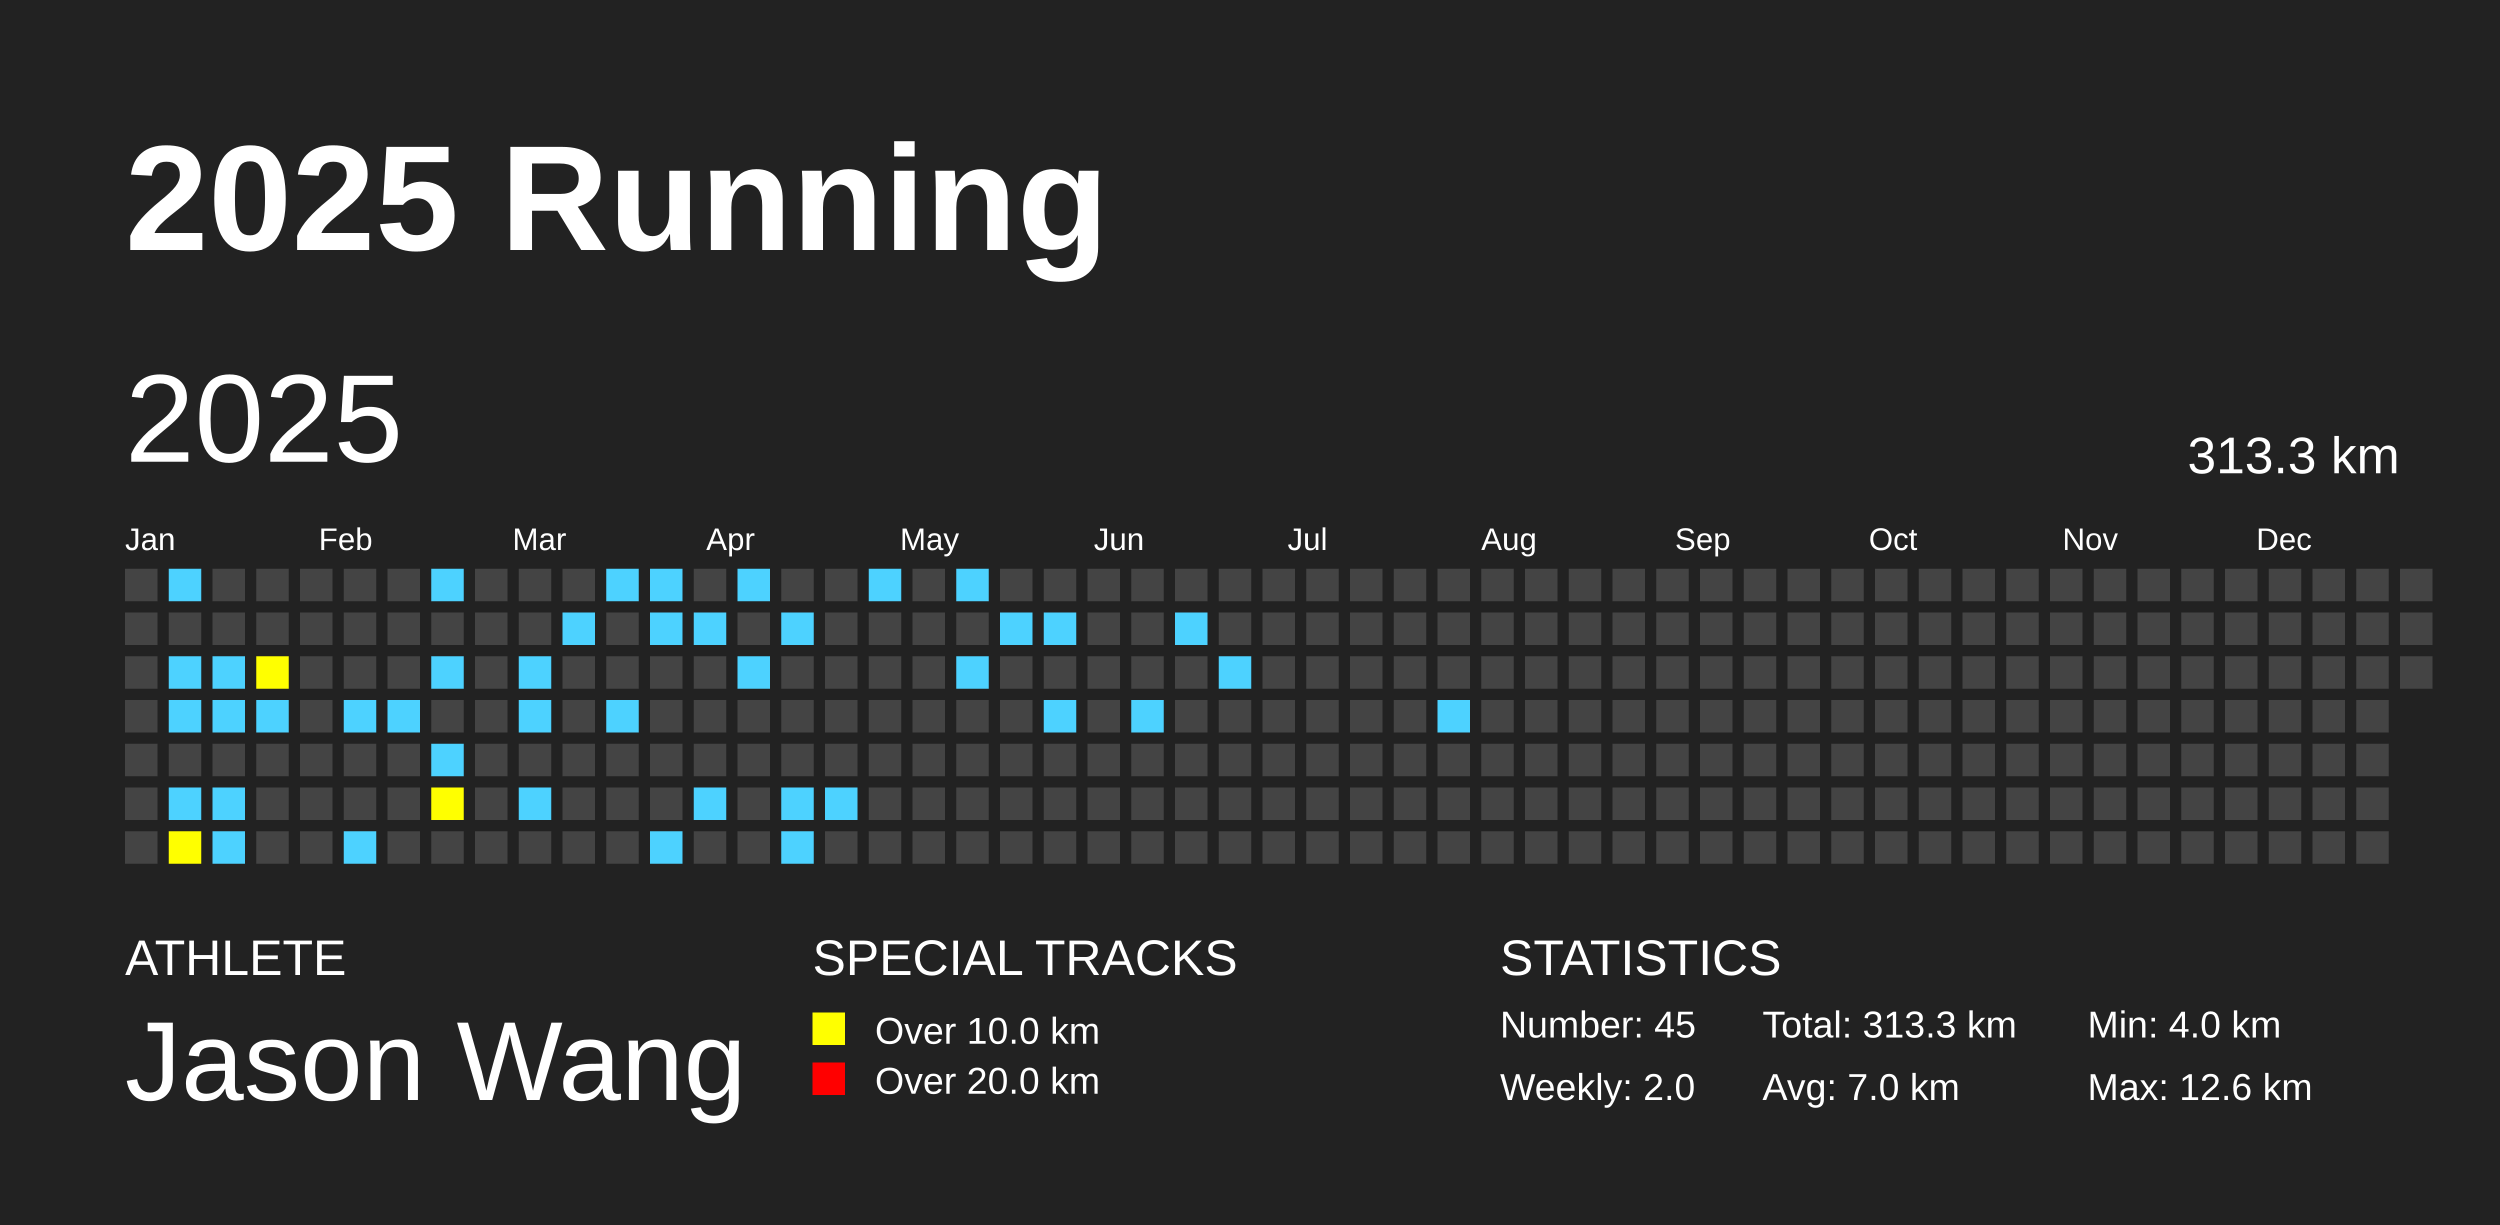
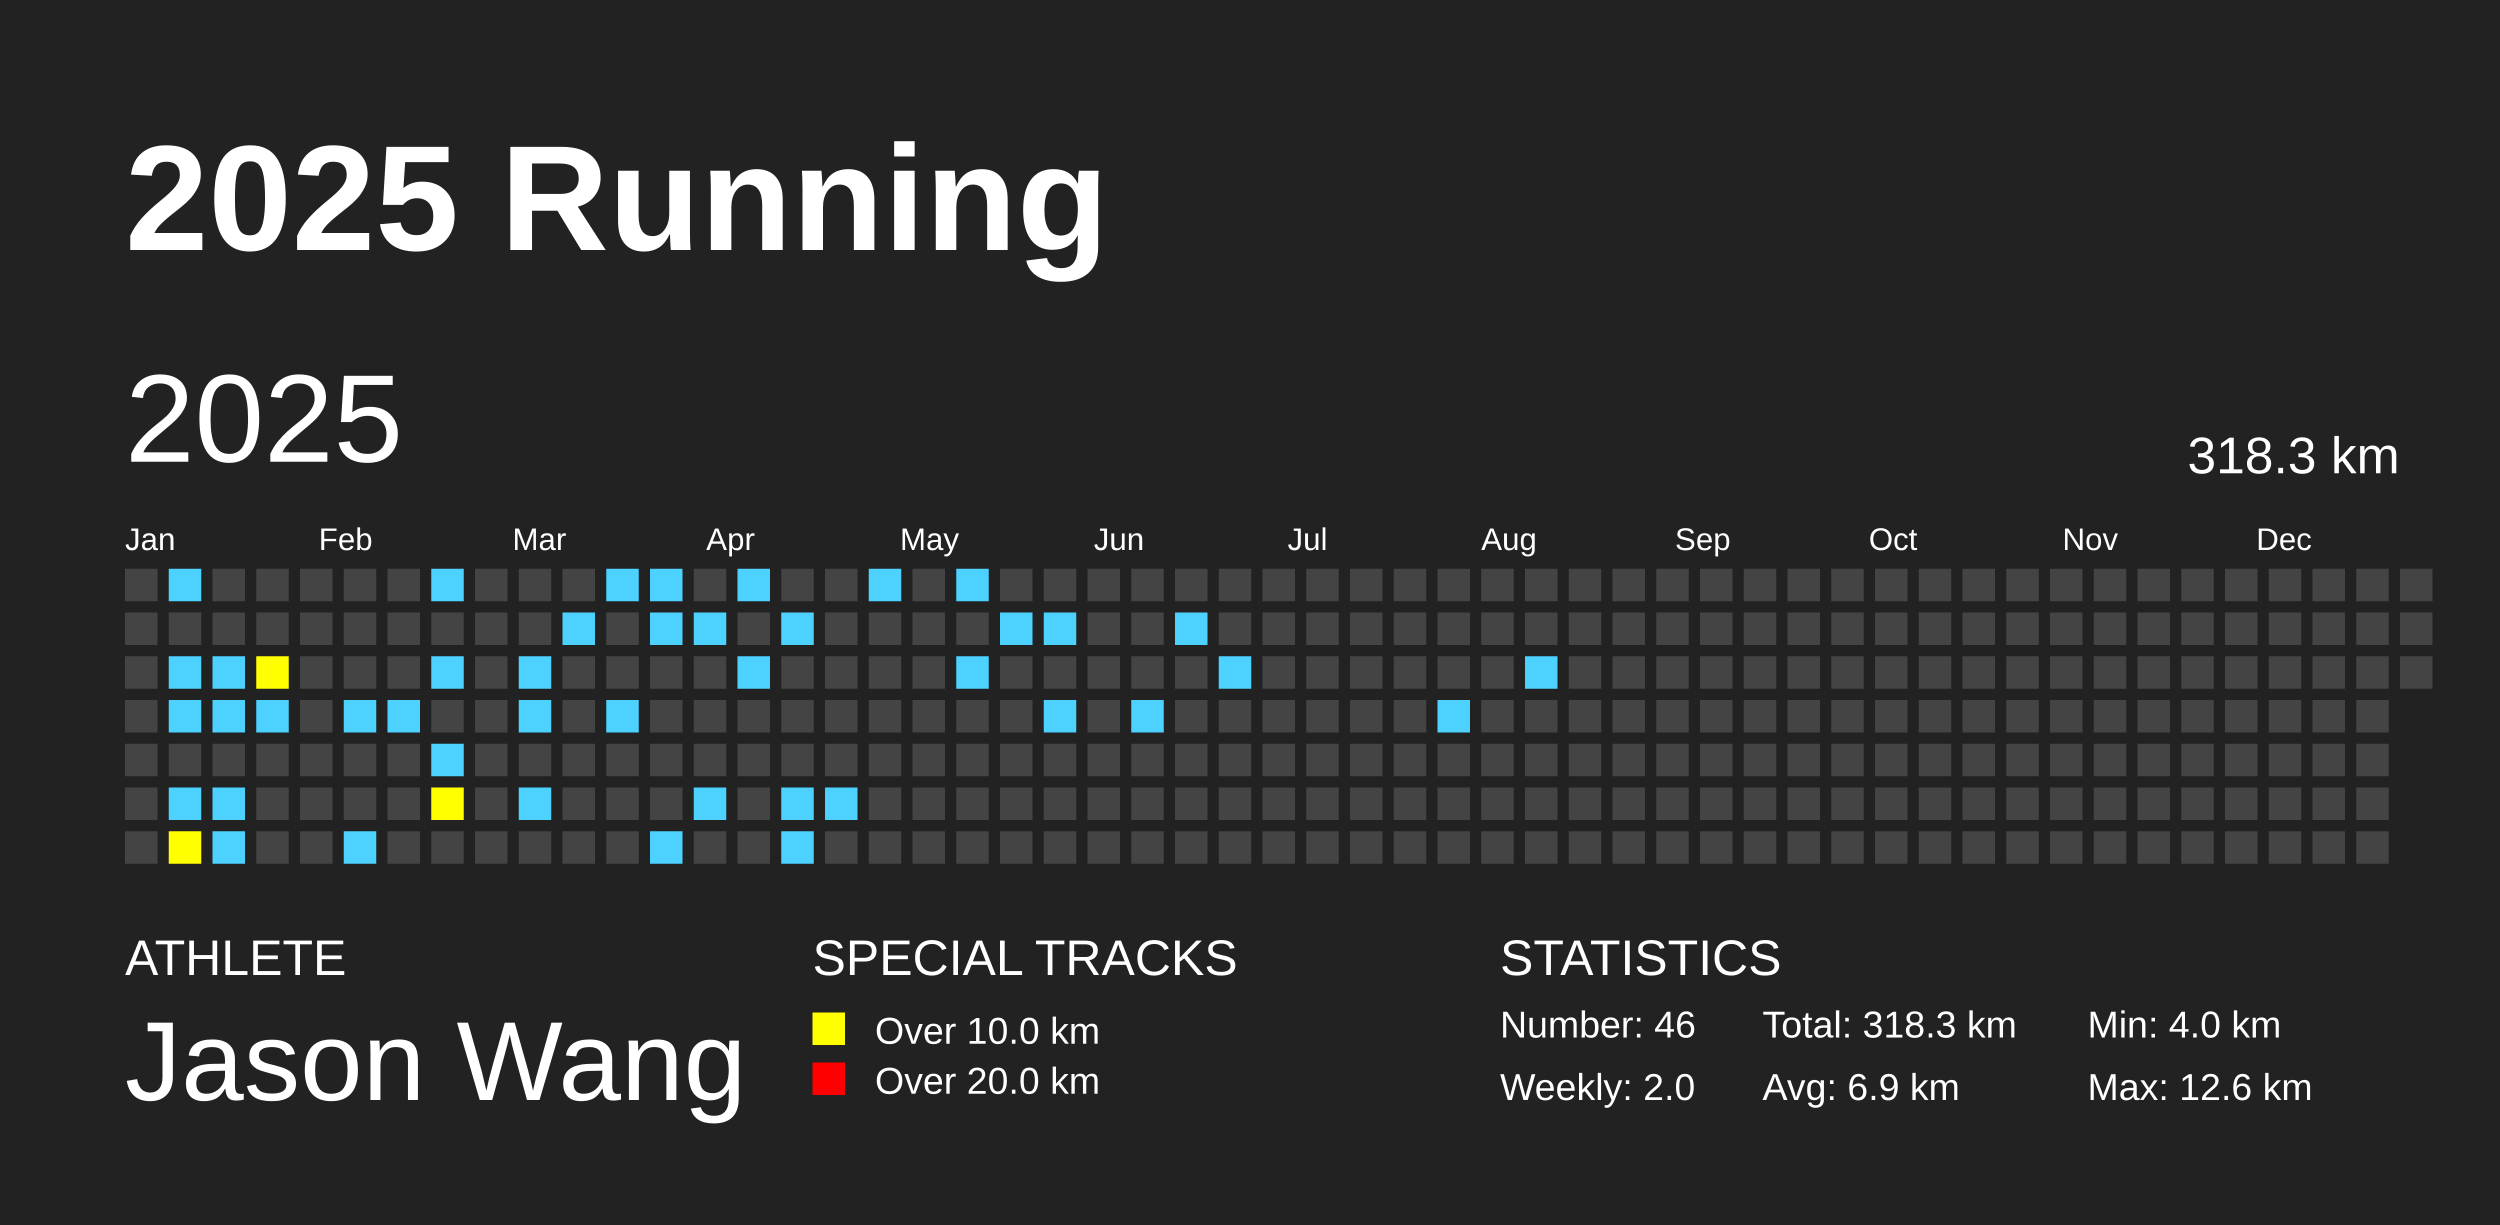
<svg xmlns="http://www.w3.org/2000/svg" baseProfile="full" height="98mm" version="1.1" viewBox="0,0,200,98" width="200mm">
  <defs />
  <rect fill="#222222" height="98" width="200" x="0" y="0" />
  <text fill="#FFFFFF" style="font-size:12px; font-family:Arial; font-weight:bold;" x="10" y="20">2025 Running</text>
  <text fill="#FFFFFF" style="font-size:4px; font-family:Arial" x="10" y="78">ATHLETE</text>
  <text fill="#FFFFFF" style="font-size:9px; font-family:Arial" x="10" y="88">Jason Wang</text>
  <text fill="#FFFFFF" style="font-size:4px; font-family:Arial" x="65" y="78">SPECIAL TRACKS</text>
  <rect fill="yellow" height="2.6" width="2.6" x="65" y="81" />
  <text fill="#FFFFFF" style="font-size:3px; font-family:Arial" x="70" y="83.5">Over 10.0 km</text>
  <rect fill="red" height="2.6" width="2.6" x="65" y="85" />
  <text fill="#FFFFFF" style="font-size:3px; font-family:Arial" x="70" y="87.5">Over 20.0 km</text>
  <text fill="#FFFFFF" style="font-size:4px; font-family:Arial" x="120" y="78">STATISTICS</text>
-   <text fill="#FFFFFF" style="font-size:3px; font-family:Arial" x="120" y="83">Number: 45</text>
+   <text fill="#FFFFFF" style="font-size:3px; font-family:Arial" x="120" y="83">Number: 46</text>
  <text fill="#FFFFFF" style="font-size:3px; font-family:Arial" x="120" y="88">Weekly: 2.0</text>
-   <text fill="#FFFFFF" style="font-size:3px; font-family:Arial" x="141" y="83">Total: 313.3 km</text>
-   <text fill="#FFFFFF" style="font-size:3px; font-family:Arial" x="141" y="88">Avg: 7.0 km</text>
+   <text fill="#FFFFFF" style="font-size:3px; font-family:Arial" x="141" y="83">Total: 318.3 km</text>
+   <text fill="#FFFFFF" style="font-size:3px; font-family:Arial" x="141" y="88">Avg: 6.9 km</text>
  <text fill="#FFFFFF" style="font-size:3px; font-family:Arial" x="167" y="83">Min: 4.0 km</text>
  <text fill="#FFFFFF" style="font-size:3px; font-family:Arial" x="167" y="88">Max: 12.6 km</text>
  <text dominant-baseline="hanging" fill="#FFFFFF" style="font-size:10.0px; font-family:Arial;" x="10" y="30">2025</text>
-   <text dominant-baseline="hanging" fill="#FFFFFF" style="font-size:4.125px; font-family:Arial;" x="175" y="35">313.3 km</text>
+   <text dominant-baseline="hanging" fill="#FFFFFF" style="font-size:4.125px; font-family:Arial;" x="175" y="35">318.3 km</text>
  <text fill="#FFFFFF" style="font-size:2.5px; font-family:Arial" x="10.0" y="44">Jan</text>
  <text fill="#FFFFFF" style="font-size:2.5px; font-family:Arial" x="25.5" y="44">Feb</text>
  <text fill="#FFFFFF" style="font-size:2.5px; font-family:Arial" x="41.0" y="44">Mar</text>
  <text fill="#FFFFFF" style="font-size:2.5px; font-family:Arial" x="56.5" y="44">Apr</text>
  <text fill="#FFFFFF" style="font-size:2.5px; font-family:Arial" x="72.0" y="44">May</text>
  <text fill="#FFFFFF" style="font-size:2.5px; font-family:Arial" x="87.5" y="44">Jun</text>
  <text fill="#FFFFFF" style="font-size:2.5px; font-family:Arial" x="103.0" y="44">Jul</text>
  <text fill="#FFFFFF" style="font-size:2.5px; font-family:Arial" x="118.5" y="44">Aug</text>
  <text fill="#FFFFFF" style="font-size:2.5px; font-family:Arial" x="134.0" y="44">Sep</text>
  <text fill="#FFFFFF" style="font-size:2.5px; font-family:Arial" x="149.5" y="44">Oct</text>
  <text fill="#FFFFFF" style="font-size:2.5px; font-family:Arial" x="165.0" y="44">Nov</text>
  <text fill="#FFFFFF" style="font-size:2.5px; font-family:Arial" x="180.5" y="44">Dec</text>
  <rect fill="#444444" height="2.6" width="2.6" x="10.0" y="45.5" />
  <rect fill="#444444" height="2.6" width="2.6" x="10.0" y="49.0" />
  <rect fill="#444444" height="2.6" width="2.6" x="10.0" y="52.5" />
  <rect fill="#444444" height="2.6" width="2.6" x="10.0" y="56.0" />
  <rect fill="#444444" height="2.6" width="2.6" x="10.0" y="59.5" />
  <rect fill="#444444" height="2.6" width="2.6" x="10.0" y="63.0" />
  <rect fill="#444444" height="2.6" width="2.6" x="10.0" y="66.5" />
  <rect fill="#4DD2FF" height="2.6" width="2.6" x="13.5" y="45.5" />
  <rect fill="#444444" height="2.6" width="2.6" x="13.5" y="49.0" />
  <rect fill="#4DD2FF" height="2.6" width="2.6" x="13.5" y="52.5" />
  <rect fill="#4DD2FF" height="2.6" width="2.6" x="13.5" y="56.0" />
  <rect fill="#444444" height="2.6" width="2.6" x="13.5" y="59.5" />
  <rect fill="#4DD2FF" height="2.6" width="2.6" x="13.5" y="63.0" />
  <rect fill="yellow" height="2.6" width="2.6" x="13.5" y="66.5" />
  <rect fill="#444444" height="2.6" width="2.6" x="17.0" y="45.5" />
  <rect fill="#444444" height="2.6" width="2.6" x="17.0" y="49.0" />
  <rect fill="#4DD2FF" height="2.6" width="2.6" x="17.0" y="52.5" />
  <rect fill="#4DD2FF" height="2.6" width="2.6" x="17.0" y="56.0" />
  <rect fill="#444444" height="2.6" width="2.6" x="17.0" y="59.5" />
  <rect fill="#4DD2FF" height="2.6" width="2.6" x="17.0" y="63.0" />
  <rect fill="#4DD2FF" height="2.6" width="2.6" x="17.0" y="66.5" />
  <rect fill="#444444" height="2.6" width="2.6" x="20.5" y="45.5" />
  <rect fill="#444444" height="2.6" width="2.6" x="20.5" y="49.0" />
  <rect fill="yellow" height="2.6" width="2.6" x="20.5" y="52.5" />
  <rect fill="#4DD2FF" height="2.6" width="2.6" x="20.5" y="56.0" />
  <rect fill="#444444" height="2.6" width="2.6" x="20.5" y="59.5" />
  <rect fill="#444444" height="2.6" width="2.6" x="20.5" y="63.0" />
  <rect fill="#444444" height="2.6" width="2.6" x="20.5" y="66.5" />
  <rect fill="#444444" height="2.6" width="2.6" x="24.0" y="45.5" />
  <rect fill="#444444" height="2.6" width="2.6" x="24.0" y="49.0" />
  <rect fill="#444444" height="2.6" width="2.6" x="24.0" y="52.5" />
  <rect fill="#444444" height="2.6" width="2.6" x="24.0" y="56.0" />
  <rect fill="#444444" height="2.6" width="2.6" x="24.0" y="59.5" />
  <rect fill="#444444" height="2.6" width="2.6" x="24.0" y="63.0" />
  <rect fill="#444444" height="2.6" width="2.6" x="24.0" y="66.5" />
  <rect fill="#444444" height="2.6" width="2.6" x="27.5" y="45.5" />
  <rect fill="#444444" height="2.6" width="2.6" x="27.5" y="49.0" />
  <rect fill="#444444" height="2.6" width="2.6" x="27.5" y="52.5" />
  <rect fill="#4DD2FF" height="2.6" width="2.6" x="27.5" y="56.0" />
  <rect fill="#444444" height="2.6" width="2.6" x="27.5" y="59.5" />
  <rect fill="#444444" height="2.6" width="2.6" x="27.5" y="63.0" />
  <rect fill="#4DD2FF" height="2.6" width="2.6" x="27.5" y="66.5" />
  <rect fill="#444444" height="2.6" width="2.6" x="31.0" y="45.5" />
  <rect fill="#444444" height="2.6" width="2.6" x="31.0" y="49.0" />
  <rect fill="#444444" height="2.6" width="2.6" x="31.0" y="52.5" />
  <rect fill="#4DD2FF" height="2.6" width="2.6" x="31.0" y="56.0" />
  <rect fill="#444444" height="2.6" width="2.6" x="31.0" y="59.5" />
  <rect fill="#444444" height="2.6" width="2.6" x="31.0" y="63.0" />
  <rect fill="#444444" height="2.6" width="2.6" x="31.0" y="66.5" />
  <rect fill="#4DD2FF" height="2.6" width="2.6" x="34.5" y="45.5" />
  <rect fill="#444444" height="2.6" width="2.6" x="34.5" y="49.0" />
  <rect fill="#4DD2FF" height="2.6" width="2.6" x="34.5" y="52.5" />
  <rect fill="#444444" height="2.6" width="2.6" x="34.5" y="56.0" />
  <rect fill="#4DD2FF" height="2.6" width="2.6" x="34.5" y="59.5" />
  <rect fill="yellow" height="2.6" width="2.6" x="34.5" y="63.0" />
  <rect fill="#444444" height="2.6" width="2.6" x="34.5" y="66.5" />
  <rect fill="#444444" height="2.6" width="2.6" x="38.0" y="45.5" />
  <rect fill="#444444" height="2.6" width="2.6" x="38.0" y="49.0" />
  <rect fill="#444444" height="2.6" width="2.6" x="38.0" y="52.5" />
  <rect fill="#444444" height="2.6" width="2.6" x="38.0" y="56.0" />
  <rect fill="#444444" height="2.6" width="2.6" x="38.0" y="59.5" />
  <rect fill="#444444" height="2.6" width="2.6" x="38.0" y="63.0" />
  <rect fill="#444444" height="2.6" width="2.6" x="38.0" y="66.5" />
  <rect fill="#444444" height="2.6" width="2.6" x="41.5" y="45.5" />
  <rect fill="#444444" height="2.6" width="2.6" x="41.5" y="49.0" />
  <rect fill="#4DD2FF" height="2.6" width="2.6" x="41.5" y="52.5" />
  <rect fill="#4DD2FF" height="2.6" width="2.6" x="41.5" y="56.0" />
  <rect fill="#444444" height="2.6" width="2.6" x="41.5" y="59.5" />
  <rect fill="#4DD2FF" height="2.6" width="2.6" x="41.5" y="63.0" />
  <rect fill="#444444" height="2.6" width="2.6" x="41.5" y="66.5" />
  <rect fill="#444444" height="2.6" width="2.6" x="45.0" y="45.5" />
  <rect fill="#4DD2FF" height="2.6" width="2.6" x="45.0" y="49.0" />
  <rect fill="#444444" height="2.6" width="2.6" x="45.0" y="52.5" />
  <rect fill="#444444" height="2.6" width="2.6" x="45.0" y="56.0" />
  <rect fill="#444444" height="2.6" width="2.6" x="45.0" y="59.5" />
  <rect fill="#444444" height="2.6" width="2.6" x="45.0" y="63.0" />
  <rect fill="#444444" height="2.6" width="2.6" x="45.0" y="66.5" />
  <rect fill="#4DD2FF" height="2.6" width="2.6" x="48.5" y="45.5" />
  <rect fill="#444444" height="2.6" width="2.6" x="48.5" y="49.0" />
  <rect fill="#444444" height="2.6" width="2.6" x="48.5" y="52.5" />
  <rect fill="#4DD2FF" height="2.6" width="2.6" x="48.5" y="56.0" />
  <rect fill="#444444" height="2.6" width="2.6" x="48.5" y="59.5" />
  <rect fill="#444444" height="2.6" width="2.6" x="48.5" y="63.0" />
  <rect fill="#444444" height="2.6" width="2.6" x="48.5" y="66.5" />
  <rect fill="#4DD2FF" height="2.6" width="2.6" x="52.0" y="45.5" />
  <rect fill="#4DD2FF" height="2.6" width="2.6" x="52.0" y="49.0" />
  <rect fill="#444444" height="2.6" width="2.6" x="52.0" y="52.5" />
  <rect fill="#444444" height="2.6" width="2.6" x="52.0" y="56.0" />
  <rect fill="#444444" height="2.6" width="2.6" x="52.0" y="59.5" />
  <rect fill="#444444" height="2.6" width="2.6" x="52.0" y="63.0" />
  <rect fill="#4DD2FF" height="2.6" width="2.6" x="52.0" y="66.5" />
  <rect fill="#444444" height="2.6" width="2.6" x="55.5" y="45.5" />
  <rect fill="#4DD2FF" height="2.6" width="2.6" x="55.5" y="49.0" />
  <rect fill="#444444" height="2.6" width="2.6" x="55.5" y="52.5" />
  <rect fill="#444444" height="2.6" width="2.6" x="55.5" y="56.0" />
  <rect fill="#444444" height="2.6" width="2.6" x="55.5" y="59.5" />
  <rect fill="#4DD2FF" height="2.6" width="2.6" x="55.5" y="63.0" />
  <rect fill="#444444" height="2.6" width="2.6" x="55.5" y="66.5" />
  <rect fill="#4DD2FF" height="2.6" width="2.6" x="59.0" y="45.5" />
  <rect fill="#444444" height="2.6" width="2.6" x="59.0" y="49.0" />
  <rect fill="#4DD2FF" height="2.6" width="2.6" x="59.0" y="52.5" />
  <rect fill="#444444" height="2.6" width="2.6" x="59.0" y="56.0" />
  <rect fill="#444444" height="2.6" width="2.6" x="59.0" y="59.5" />
  <rect fill="#444444" height="2.6" width="2.6" x="59.0" y="63.0" />
  <rect fill="#444444" height="2.6" width="2.6" x="59.0" y="66.5" />
  <rect fill="#444444" height="2.6" width="2.6" x="62.5" y="45.5" />
  <rect fill="#4DD2FF" height="2.6" width="2.6" x="62.5" y="49.0" />
  <rect fill="#444444" height="2.6" width="2.6" x="62.5" y="52.5" />
  <rect fill="#444444" height="2.6" width="2.6" x="62.5" y="56.0" />
  <rect fill="#444444" height="2.6" width="2.6" x="62.5" y="59.5" />
  <rect fill="#4DD2FF" height="2.6" width="2.6" x="62.5" y="63.0" />
  <rect fill="#4DD2FF" height="2.6" width="2.6" x="62.5" y="66.5" />
  <rect fill="#444444" height="2.6" width="2.6" x="66.0" y="45.5" />
  <rect fill="#444444" height="2.6" width="2.6" x="66.0" y="49.0" />
  <rect fill="#444444" height="2.6" width="2.6" x="66.0" y="52.5" />
  <rect fill="#444444" height="2.6" width="2.6" x="66.0" y="56.0" />
  <rect fill="#444444" height="2.6" width="2.6" x="66.0" y="59.5" />
  <rect fill="#4DD2FF" height="2.6" width="2.6" x="66.0" y="63.0" />
  <rect fill="#444444" height="2.6" width="2.6" x="66.0" y="66.5" />
  <rect fill="#4DD2FF" height="2.6" width="2.6" x="69.5" y="45.5" />
  <rect fill="#444444" height="2.6" width="2.6" x="69.5" y="49.0" />
  <rect fill="#444444" height="2.6" width="2.6" x="69.5" y="52.5" />
  <rect fill="#444444" height="2.6" width="2.6" x="69.5" y="56.0" />
  <rect fill="#444444" height="2.6" width="2.6" x="69.5" y="59.5" />
  <rect fill="#444444" height="2.6" width="2.6" x="69.5" y="63.0" />
  <rect fill="#444444" height="2.6" width="2.6" x="69.5" y="66.5" />
  <rect fill="#444444" height="2.6" width="2.6" x="73.0" y="45.5" />
  <rect fill="#444444" height="2.6" width="2.6" x="73.0" y="49.0" />
  <rect fill="#444444" height="2.6" width="2.6" x="73.0" y="52.5" />
  <rect fill="#444444" height="2.6" width="2.6" x="73.0" y="56.0" />
  <rect fill="#444444" height="2.6" width="2.6" x="73.0" y="59.5" />
  <rect fill="#444444" height="2.6" width="2.6" x="73.0" y="63.0" />
  <rect fill="#444444" height="2.6" width="2.6" x="73.0" y="66.5" />
  <rect fill="#4DD2FF" height="2.6" width="2.6" x="76.5" y="45.5" />
  <rect fill="#444444" height="2.6" width="2.6" x="76.5" y="49.0" />
  <rect fill="#4DD2FF" height="2.6" width="2.6" x="76.5" y="52.5" />
  <rect fill="#444444" height="2.6" width="2.6" x="76.5" y="56.0" />
  <rect fill="#444444" height="2.6" width="2.6" x="76.5" y="59.5" />
  <rect fill="#444444" height="2.6" width="2.6" x="76.5" y="63.0" />
  <rect fill="#444444" height="2.6" width="2.6" x="76.5" y="66.5" />
  <rect fill="#444444" height="2.6" width="2.6" x="80.0" y="45.5" />
  <rect fill="#4DD2FF" height="2.6" width="2.6" x="80.0" y="49.0" />
  <rect fill="#444444" height="2.6" width="2.6" x="80.0" y="52.5" />
  <rect fill="#444444" height="2.6" width="2.6" x="80.0" y="56.0" />
  <rect fill="#444444" height="2.6" width="2.6" x="80.0" y="59.5" />
  <rect fill="#444444" height="2.6" width="2.6" x="80.0" y="63.0" />
  <rect fill="#444444" height="2.6" width="2.6" x="80.0" y="66.5" />
  <rect fill="#444444" height="2.6" width="2.6" x="83.5" y="45.5" />
  <rect fill="#4DD2FF" height="2.6" width="2.6" x="83.5" y="49.0" />
  <rect fill="#444444" height="2.6" width="2.6" x="83.5" y="52.5" />
  <rect fill="#4DD2FF" height="2.6" width="2.6" x="83.5" y="56.0" />
  <rect fill="#444444" height="2.6" width="2.6" x="83.5" y="59.5" />
  <rect fill="#444444" height="2.6" width="2.6" x="83.5" y="63.0" />
  <rect fill="#444444" height="2.6" width="2.6" x="83.5" y="66.5" />
  <rect fill="#444444" height="2.6" width="2.6" x="87.0" y="45.5" />
  <rect fill="#444444" height="2.6" width="2.6" x="87.0" y="49.0" />
  <rect fill="#444444" height="2.6" width="2.6" x="87.0" y="52.5" />
  <rect fill="#444444" height="2.6" width="2.6" x="87.0" y="56.0" />
  <rect fill="#444444" height="2.6" width="2.6" x="87.0" y="59.5" />
  <rect fill="#444444" height="2.6" width="2.6" x="87.0" y="63.0" />
  <rect fill="#444444" height="2.6" width="2.6" x="87.0" y="66.5" />
  <rect fill="#444444" height="2.6" width="2.6" x="90.5" y="45.5" />
  <rect fill="#444444" height="2.6" width="2.6" x="90.5" y="49.0" />
  <rect fill="#444444" height="2.6" width="2.6" x="90.5" y="52.5" />
  <rect fill="#4DD2FF" height="2.6" width="2.6" x="90.5" y="56.0" />
  <rect fill="#444444" height="2.6" width="2.6" x="90.5" y="59.5" />
  <rect fill="#444444" height="2.6" width="2.6" x="90.5" y="63.0" />
  <rect fill="#444444" height="2.6" width="2.6" x="90.5" y="66.5" />
  <rect fill="#444444" height="2.6" width="2.6" x="94.0" y="45.5" />
  <rect fill="#4DD2FF" height="2.6" width="2.6" x="94.0" y="49.0" />
  <rect fill="#444444" height="2.6" width="2.6" x="94.0" y="52.5" />
  <rect fill="#444444" height="2.6" width="2.6" x="94.0" y="56.0" />
  <rect fill="#444444" height="2.6" width="2.6" x="94.0" y="59.5" />
  <rect fill="#444444" height="2.6" width="2.6" x="94.0" y="63.0" />
  <rect fill="#444444" height="2.6" width="2.6" x="94.0" y="66.5" />
  <rect fill="#444444" height="2.6" width="2.6" x="97.5" y="45.5" />
  <rect fill="#444444" height="2.6" width="2.6" x="97.5" y="49.0" />
  <rect fill="#4DD2FF" height="2.6" width="2.6" x="97.5" y="52.5" />
  <rect fill="#444444" height="2.6" width="2.6" x="97.5" y="56.0" />
  <rect fill="#444444" height="2.6" width="2.6" x="97.5" y="59.5" />
  <rect fill="#444444" height="2.6" width="2.6" x="97.5" y="63.0" />
  <rect fill="#444444" height="2.6" width="2.6" x="97.5" y="66.5" />
  <rect fill="#444444" height="2.6" width="2.6" x="101.0" y="45.5" />
  <rect fill="#444444" height="2.6" width="2.6" x="101.0" y="49.0" />
  <rect fill="#444444" height="2.6" width="2.6" x="101.0" y="52.5" />
  <rect fill="#444444" height="2.6" width="2.6" x="101.0" y="56.0" />
  <rect fill="#444444" height="2.6" width="2.6" x="101.0" y="59.5" />
  <rect fill="#444444" height="2.6" width="2.6" x="101.0" y="63.0" />
  <rect fill="#444444" height="2.6" width="2.6" x="101.0" y="66.5" />
  <rect fill="#444444" height="2.6" width="2.6" x="104.5" y="45.5" />
  <rect fill="#444444" height="2.6" width="2.6" x="104.5" y="49.0" />
  <rect fill="#444444" height="2.6" width="2.6" x="104.5" y="52.5" />
  <rect fill="#444444" height="2.6" width="2.6" x="104.5" y="56.0" />
  <rect fill="#444444" height="2.6" width="2.6" x="104.5" y="59.5" />
  <rect fill="#444444" height="2.6" width="2.6" x="104.5" y="63.0" />
  <rect fill="#444444" height="2.6" width="2.6" x="104.5" y="66.5" />
  <rect fill="#444444" height="2.6" width="2.6" x="108.0" y="45.5" />
  <rect fill="#444444" height="2.6" width="2.6" x="108.0" y="49.0" />
  <rect fill="#444444" height="2.6" width="2.6" x="108.0" y="52.5" />
  <rect fill="#444444" height="2.6" width="2.6" x="108.0" y="56.0" />
  <rect fill="#444444" height="2.6" width="2.6" x="108.0" y="59.5" />
  <rect fill="#444444" height="2.6" width="2.6" x="108.0" y="63.0" />
  <rect fill="#444444" height="2.6" width="2.6" x="108.0" y="66.5" />
  <rect fill="#444444" height="2.6" width="2.6" x="111.5" y="45.5" />
  <rect fill="#444444" height="2.6" width="2.6" x="111.5" y="49.0" />
  <rect fill="#444444" height="2.6" width="2.6" x="111.5" y="52.5" />
  <rect fill="#444444" height="2.6" width="2.6" x="111.5" y="56.0" />
  <rect fill="#444444" height="2.6" width="2.6" x="111.5" y="59.5" />
  <rect fill="#444444" height="2.6" width="2.6" x="111.5" y="63.0" />
  <rect fill="#444444" height="2.6" width="2.6" x="111.5" y="66.5" />
  <rect fill="#444444" height="2.6" width="2.6" x="115.0" y="45.5" />
  <rect fill="#444444" height="2.6" width="2.6" x="115.0" y="49.0" />
  <rect fill="#444444" height="2.6" width="2.6" x="115.0" y="52.5" />
  <rect fill="#4DD2FF" height="2.6" width="2.6" x="115.0" y="56.0" />
  <rect fill="#444444" height="2.6" width="2.6" x="115.0" y="59.5" />
  <rect fill="#444444" height="2.6" width="2.6" x="115.0" y="63.0" />
  <rect fill="#444444" height="2.6" width="2.6" x="115.0" y="66.5" />
  <rect fill="#444444" height="2.6" width="2.6" x="118.5" y="45.5" />
  <rect fill="#444444" height="2.6" width="2.6" x="118.5" y="49.0" />
  <rect fill="#444444" height="2.6" width="2.6" x="118.5" y="52.5" />
  <rect fill="#444444" height="2.6" width="2.6" x="118.5" y="56.0" />
  <rect fill="#444444" height="2.6" width="2.6" x="118.5" y="59.5" />
  <rect fill="#444444" height="2.6" width="2.6" x="118.5" y="63.0" />
  <rect fill="#444444" height="2.6" width="2.6" x="118.5" y="66.5" />
  <rect fill="#444444" height="2.6" width="2.6" x="122.0" y="45.5" />
  <rect fill="#444444" height="2.6" width="2.6" x="122.0" y="49.0" />
-   <rect fill="#444444" height="2.6" width="2.6" x="122.0" y="52.5" />
+   <rect fill="#4DD2FF" height="2.6" width="2.6" x="122.0" y="52.5" />
  <rect fill="#444444" height="2.6" width="2.6" x="122.0" y="56.0" />
  <rect fill="#444444" height="2.6" width="2.6" x="122.0" y="59.5" />
  <rect fill="#444444" height="2.6" width="2.6" x="122.0" y="63.0" />
  <rect fill="#444444" height="2.6" width="2.6" x="122.0" y="66.5" />
  <rect fill="#444444" height="2.6" width="2.6" x="125.5" y="45.5" />
  <rect fill="#444444" height="2.6" width="2.6" x="125.5" y="49.0" />
  <rect fill="#444444" height="2.6" width="2.6" x="125.5" y="52.5" />
  <rect fill="#444444" height="2.6" width="2.6" x="125.5" y="56.0" />
  <rect fill="#444444" height="2.6" width="2.6" x="125.5" y="59.5" />
  <rect fill="#444444" height="2.6" width="2.6" x="125.5" y="63.0" />
  <rect fill="#444444" height="2.6" width="2.6" x="125.5" y="66.5" />
  <rect fill="#444444" height="2.6" width="2.6" x="129.0" y="45.5" />
  <rect fill="#444444" height="2.6" width="2.6" x="129.0" y="49.0" />
  <rect fill="#444444" height="2.6" width="2.6" x="129.0" y="52.5" />
  <rect fill="#444444" height="2.6" width="2.6" x="129.0" y="56.0" />
  <rect fill="#444444" height="2.6" width="2.6" x="129.0" y="59.5" />
  <rect fill="#444444" height="2.6" width="2.6" x="129.0" y="63.0" />
  <rect fill="#444444" height="2.6" width="2.6" x="129.0" y="66.5" />
  <rect fill="#444444" height="2.6" width="2.6" x="132.5" y="45.5" />
  <rect fill="#444444" height="2.6" width="2.6" x="132.5" y="49.0" />
  <rect fill="#444444" height="2.6" width="2.6" x="132.5" y="52.5" />
  <rect fill="#444444" height="2.6" width="2.6" x="132.5" y="56.0" />
  <rect fill="#444444" height="2.6" width="2.6" x="132.5" y="59.5" />
  <rect fill="#444444" height="2.6" width="2.6" x="132.5" y="63.0" />
  <rect fill="#444444" height="2.6" width="2.6" x="132.5" y="66.5" />
  <rect fill="#444444" height="2.6" width="2.6" x="136.0" y="45.5" />
  <rect fill="#444444" height="2.6" width="2.6" x="136.0" y="49.0" />
  <rect fill="#444444" height="2.6" width="2.6" x="136.0" y="52.5" />
  <rect fill="#444444" height="2.6" width="2.6" x="136.0" y="56.0" />
  <rect fill="#444444" height="2.6" width="2.6" x="136.0" y="59.5" />
  <rect fill="#444444" height="2.6" width="2.6" x="136.0" y="63.0" />
  <rect fill="#444444" height="2.6" width="2.6" x="136.0" y="66.5" />
  <rect fill="#444444" height="2.6" width="2.6" x="139.5" y="45.5" />
  <rect fill="#444444" height="2.6" width="2.6" x="139.5" y="49.0" />
  <rect fill="#444444" height="2.6" width="2.6" x="139.5" y="52.5" />
  <rect fill="#444444" height="2.6" width="2.6" x="139.5" y="56.0" />
  <rect fill="#444444" height="2.6" width="2.6" x="139.5" y="59.5" />
  <rect fill="#444444" height="2.6" width="2.6" x="139.5" y="63.0" />
  <rect fill="#444444" height="2.6" width="2.6" x="139.5" y="66.5" />
  <rect fill="#444444" height="2.6" width="2.6" x="143.0" y="45.5" />
  <rect fill="#444444" height="2.6" width="2.6" x="143.0" y="49.0" />
  <rect fill="#444444" height="2.6" width="2.6" x="143.0" y="52.5" />
  <rect fill="#444444" height="2.6" width="2.6" x="143.0" y="56.0" />
  <rect fill="#444444" height="2.6" width="2.6" x="143.0" y="59.5" />
  <rect fill="#444444" height="2.6" width="2.6" x="143.0" y="63.0" />
  <rect fill="#444444" height="2.6" width="2.6" x="143.0" y="66.5" />
  <rect fill="#444444" height="2.6" width="2.6" x="146.5" y="45.5" />
  <rect fill="#444444" height="2.6" width="2.6" x="146.5" y="49.0" />
  <rect fill="#444444" height="2.6" width="2.6" x="146.5" y="52.5" />
  <rect fill="#444444" height="2.6" width="2.6" x="146.5" y="56.0" />
  <rect fill="#444444" height="2.6" width="2.6" x="146.5" y="59.5" />
  <rect fill="#444444" height="2.6" width="2.6" x="146.5" y="63.0" />
  <rect fill="#444444" height="2.6" width="2.6" x="146.5" y="66.5" />
  <rect fill="#444444" height="2.6" width="2.6" x="150.0" y="45.5" />
  <rect fill="#444444" height="2.6" width="2.6" x="150.0" y="49.0" />
  <rect fill="#444444" height="2.6" width="2.6" x="150.0" y="52.5" />
  <rect fill="#444444" height="2.6" width="2.6" x="150.0" y="56.0" />
  <rect fill="#444444" height="2.6" width="2.6" x="150.0" y="59.5" />
  <rect fill="#444444" height="2.6" width="2.6" x="150.0" y="63.0" />
  <rect fill="#444444" height="2.6" width="2.6" x="150.0" y="66.5" />
  <rect fill="#444444" height="2.6" width="2.6" x="153.5" y="45.5" />
  <rect fill="#444444" height="2.6" width="2.6" x="153.5" y="49.0" />
  <rect fill="#444444" height="2.6" width="2.6" x="153.5" y="52.5" />
  <rect fill="#444444" height="2.6" width="2.6" x="153.5" y="56.0" />
  <rect fill="#444444" height="2.6" width="2.6" x="153.5" y="59.5" />
  <rect fill="#444444" height="2.6" width="2.6" x="153.5" y="63.0" />
  <rect fill="#444444" height="2.6" width="2.6" x="153.5" y="66.5" />
  <rect fill="#444444" height="2.6" width="2.6" x="157.0" y="45.5" />
  <rect fill="#444444" height="2.6" width="2.6" x="157.0" y="49.0" />
  <rect fill="#444444" height="2.6" width="2.6" x="157.0" y="52.5" />
  <rect fill="#444444" height="2.6" width="2.6" x="157.0" y="56.0" />
  <rect fill="#444444" height="2.6" width="2.6" x="157.0" y="59.5" />
  <rect fill="#444444" height="2.6" width="2.6" x="157.0" y="63.0" />
  <rect fill="#444444" height="2.6" width="2.6" x="157.0" y="66.5" />
  <rect fill="#444444" height="2.6" width="2.6" x="160.5" y="45.5" />
  <rect fill="#444444" height="2.6" width="2.6" x="160.5" y="49.0" />
  <rect fill="#444444" height="2.6" width="2.6" x="160.5" y="52.5" />
  <rect fill="#444444" height="2.6" width="2.6" x="160.5" y="56.0" />
  <rect fill="#444444" height="2.6" width="2.6" x="160.5" y="59.5" />
  <rect fill="#444444" height="2.6" width="2.6" x="160.5" y="63.0" />
  <rect fill="#444444" height="2.6" width="2.6" x="160.5" y="66.5" />
  <rect fill="#444444" height="2.6" width="2.6" x="164.0" y="45.5" />
  <rect fill="#444444" height="2.6" width="2.6" x="164.0" y="49.0" />
  <rect fill="#444444" height="2.6" width="2.6" x="164.0" y="52.5" />
  <rect fill="#444444" height="2.6" width="2.6" x="164.0" y="56.0" />
  <rect fill="#444444" height="2.6" width="2.6" x="164.0" y="59.5" />
  <rect fill="#444444" height="2.6" width="2.6" x="164.0" y="63.0" />
  <rect fill="#444444" height="2.6" width="2.6" x="164.0" y="66.5" />
  <rect fill="#444444" height="2.6" width="2.6" x="167.5" y="45.5" />
  <rect fill="#444444" height="2.6" width="2.6" x="167.5" y="49.0" />
  <rect fill="#444444" height="2.6" width="2.6" x="167.5" y="52.5" />
  <rect fill="#444444" height="2.6" width="2.6" x="167.5" y="56.0" />
  <rect fill="#444444" height="2.6" width="2.6" x="167.5" y="59.5" />
  <rect fill="#444444" height="2.6" width="2.6" x="167.5" y="63.0" />
  <rect fill="#444444" height="2.6" width="2.6" x="167.5" y="66.5" />
  <rect fill="#444444" height="2.6" width="2.6" x="171.0" y="45.5" />
  <rect fill="#444444" height="2.6" width="2.6" x="171.0" y="49.0" />
  <rect fill="#444444" height="2.6" width="2.6" x="171.0" y="52.5" />
  <rect fill="#444444" height="2.6" width="2.6" x="171.0" y="56.0" />
  <rect fill="#444444" height="2.6" width="2.6" x="171.0" y="59.5" />
  <rect fill="#444444" height="2.6" width="2.6" x="171.0" y="63.0" />
  <rect fill="#444444" height="2.6" width="2.6" x="171.0" y="66.5" />
  <rect fill="#444444" height="2.6" width="2.6" x="174.5" y="45.5" />
  <rect fill="#444444" height="2.6" width="2.6" x="174.5" y="49.0" />
  <rect fill="#444444" height="2.6" width="2.6" x="174.5" y="52.5" />
  <rect fill="#444444" height="2.6" width="2.6" x="174.5" y="56.0" />
  <rect fill="#444444" height="2.6" width="2.6" x="174.5" y="59.5" />
  <rect fill="#444444" height="2.6" width="2.6" x="174.5" y="63.0" />
  <rect fill="#444444" height="2.6" width="2.6" x="174.5" y="66.5" />
  <rect fill="#444444" height="2.6" width="2.6" x="178.0" y="45.5" />
  <rect fill="#444444" height="2.6" width="2.6" x="178.0" y="49.0" />
  <rect fill="#444444" height="2.6" width="2.6" x="178.0" y="52.5" />
  <rect fill="#444444" height="2.6" width="2.6" x="178.0" y="56.0" />
  <rect fill="#444444" height="2.6" width="2.6" x="178.0" y="59.5" />
  <rect fill="#444444" height="2.6" width="2.6" x="178.0" y="63.0" />
  <rect fill="#444444" height="2.6" width="2.6" x="178.0" y="66.5" />
  <rect fill="#444444" height="2.6" width="2.6" x="181.5" y="45.5" />
  <rect fill="#444444" height="2.6" width="2.6" x="181.5" y="49.0" />
  <rect fill="#444444" height="2.6" width="2.6" x="181.5" y="52.5" />
  <rect fill="#444444" height="2.6" width="2.6" x="181.5" y="56.0" />
  <rect fill="#444444" height="2.6" width="2.6" x="181.5" y="59.5" />
  <rect fill="#444444" height="2.6" width="2.6" x="181.5" y="63.0" />
  <rect fill="#444444" height="2.6" width="2.6" x="181.5" y="66.5" />
  <rect fill="#444444" height="2.6" width="2.6" x="185.0" y="45.5" />
  <rect fill="#444444" height="2.6" width="2.6" x="185.0" y="49.0" />
  <rect fill="#444444" height="2.6" width="2.6" x="185.0" y="52.5" />
  <rect fill="#444444" height="2.6" width="2.6" x="185.0" y="56.0" />
  <rect fill="#444444" height="2.6" width="2.6" x="185.0" y="59.5" />
  <rect fill="#444444" height="2.6" width="2.6" x="185.0" y="63.0" />
  <rect fill="#444444" height="2.6" width="2.6" x="185.0" y="66.5" />
  <rect fill="#444444" height="2.6" width="2.6" x="188.5" y="45.5" />
  <rect fill="#444444" height="2.6" width="2.6" x="188.5" y="49.0" />
  <rect fill="#444444" height="2.6" width="2.6" x="188.5" y="52.5" />
  <rect fill="#444444" height="2.6" width="2.6" x="188.5" y="56.0" />
  <rect fill="#444444" height="2.6" width="2.6" x="188.5" y="59.5" />
  <rect fill="#444444" height="2.6" width="2.6" x="188.5" y="63.0" />
  <rect fill="#444444" height="2.6" width="2.6" x="188.5" y="66.5" />
  <rect fill="#444444" height="2.6" width="2.6" x="192.0" y="45.5" />
  <rect fill="#444444" height="2.6" width="2.6" x="192.0" y="49.0" />
  <rect fill="#444444" height="2.6" width="2.6" x="192.0" y="52.5" />
</svg>
